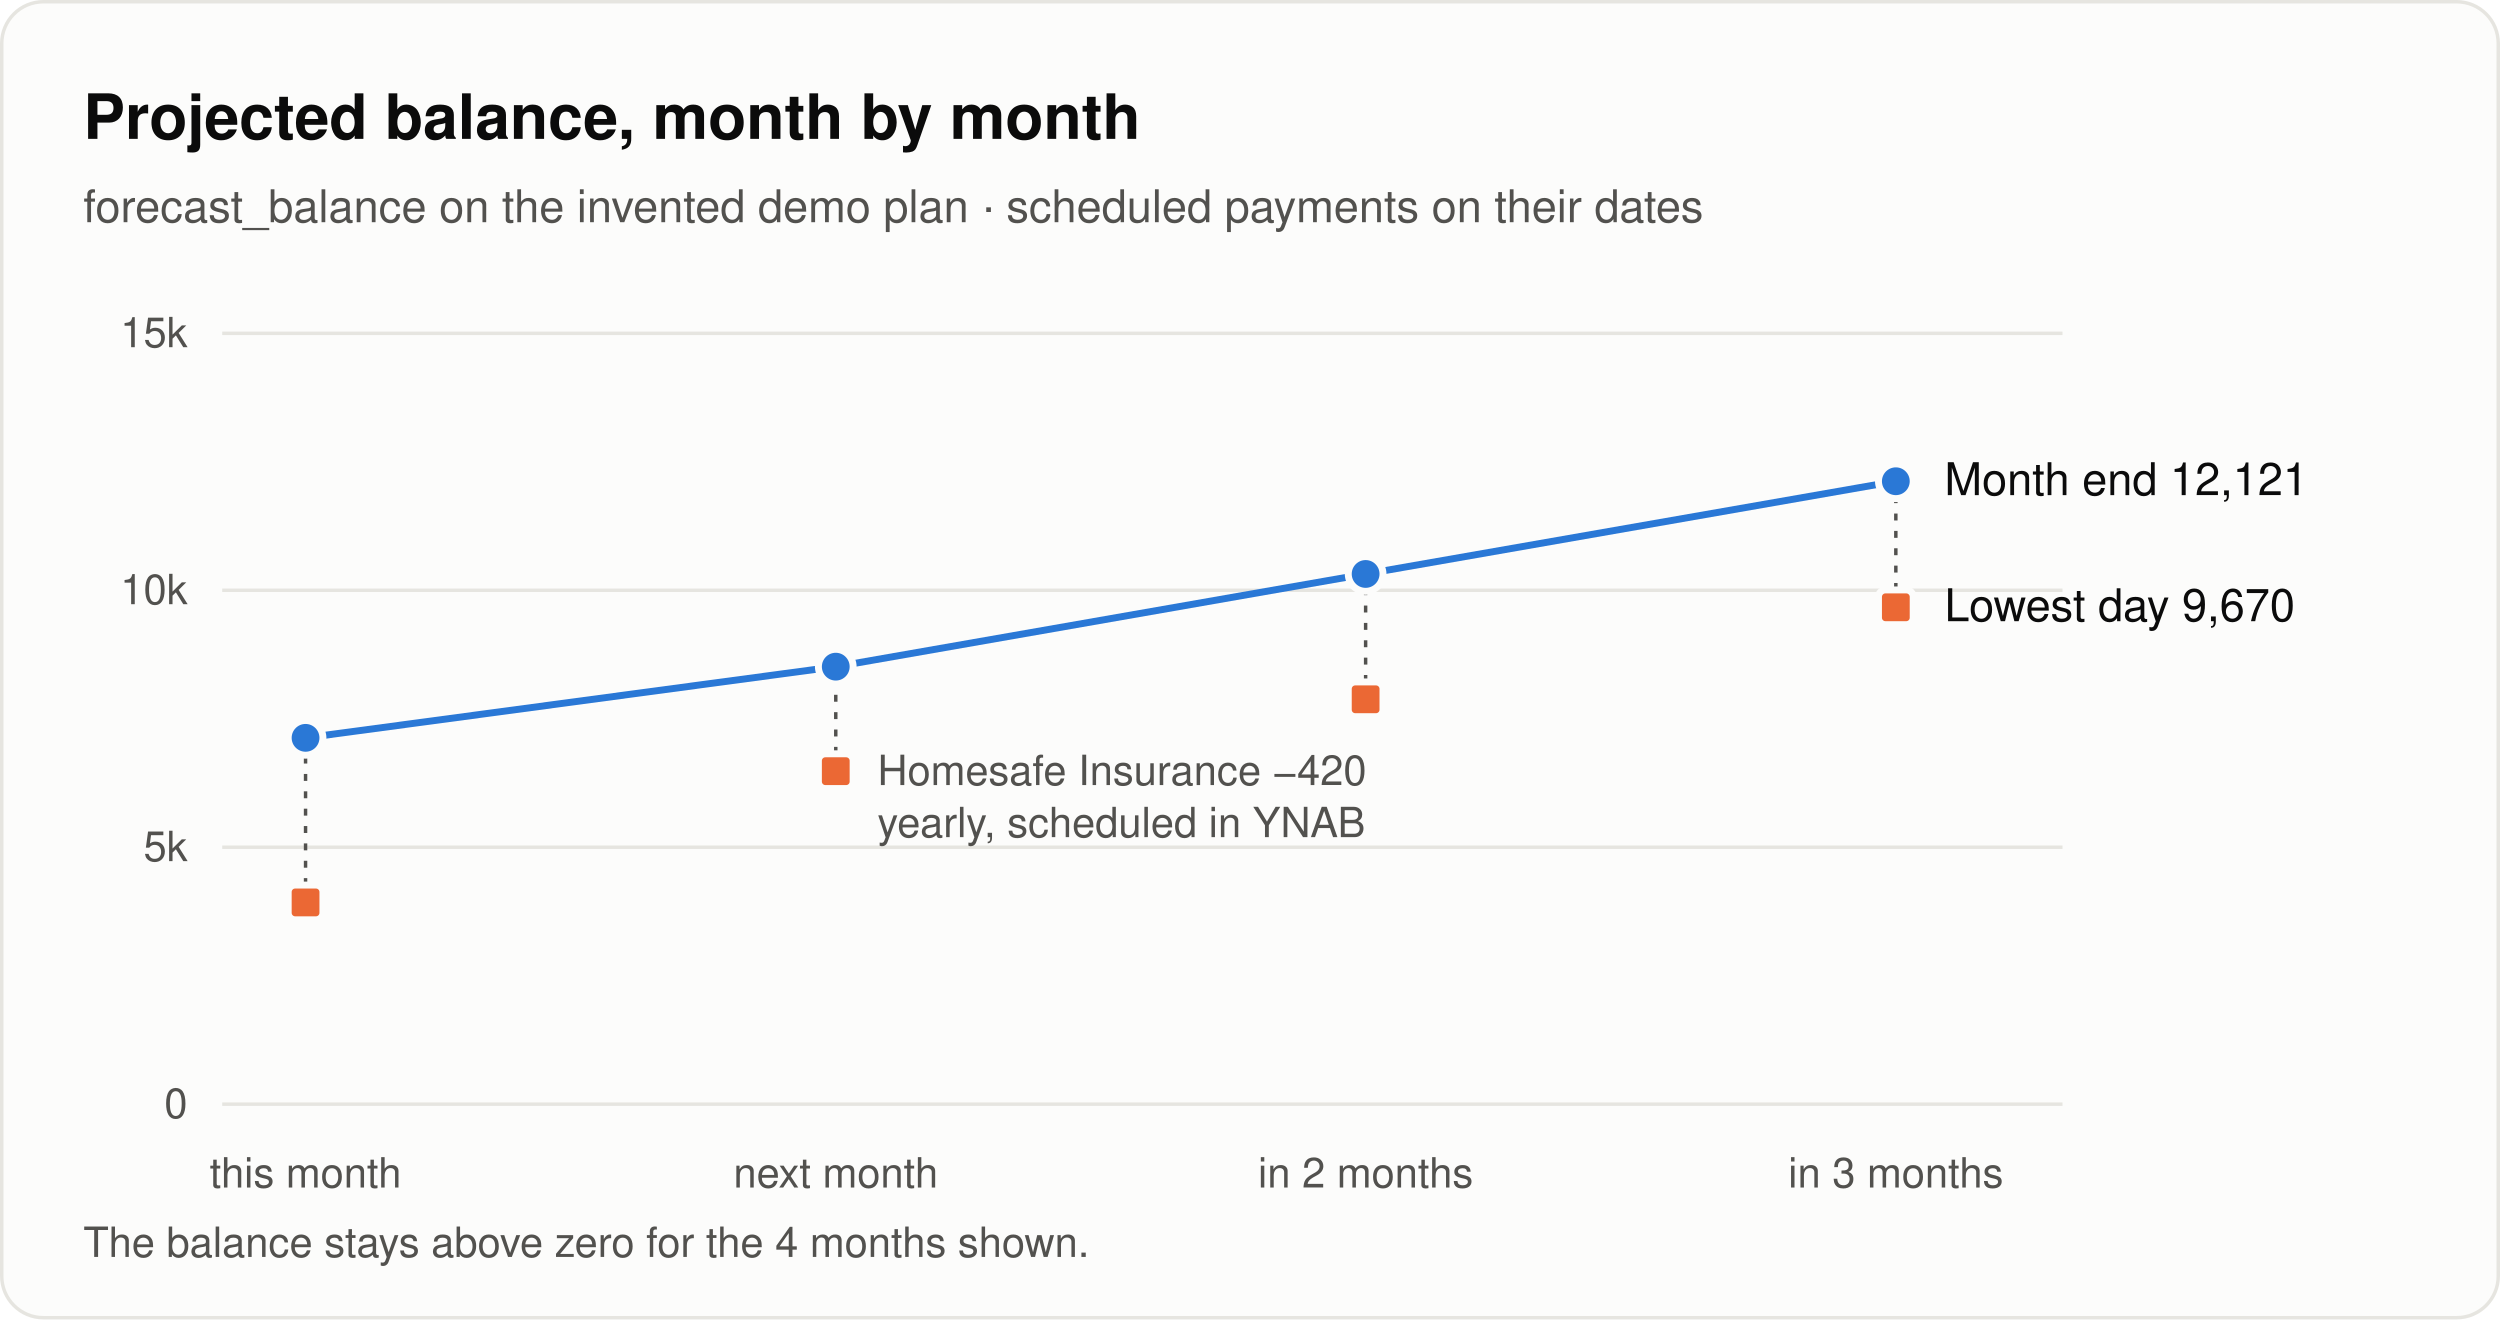
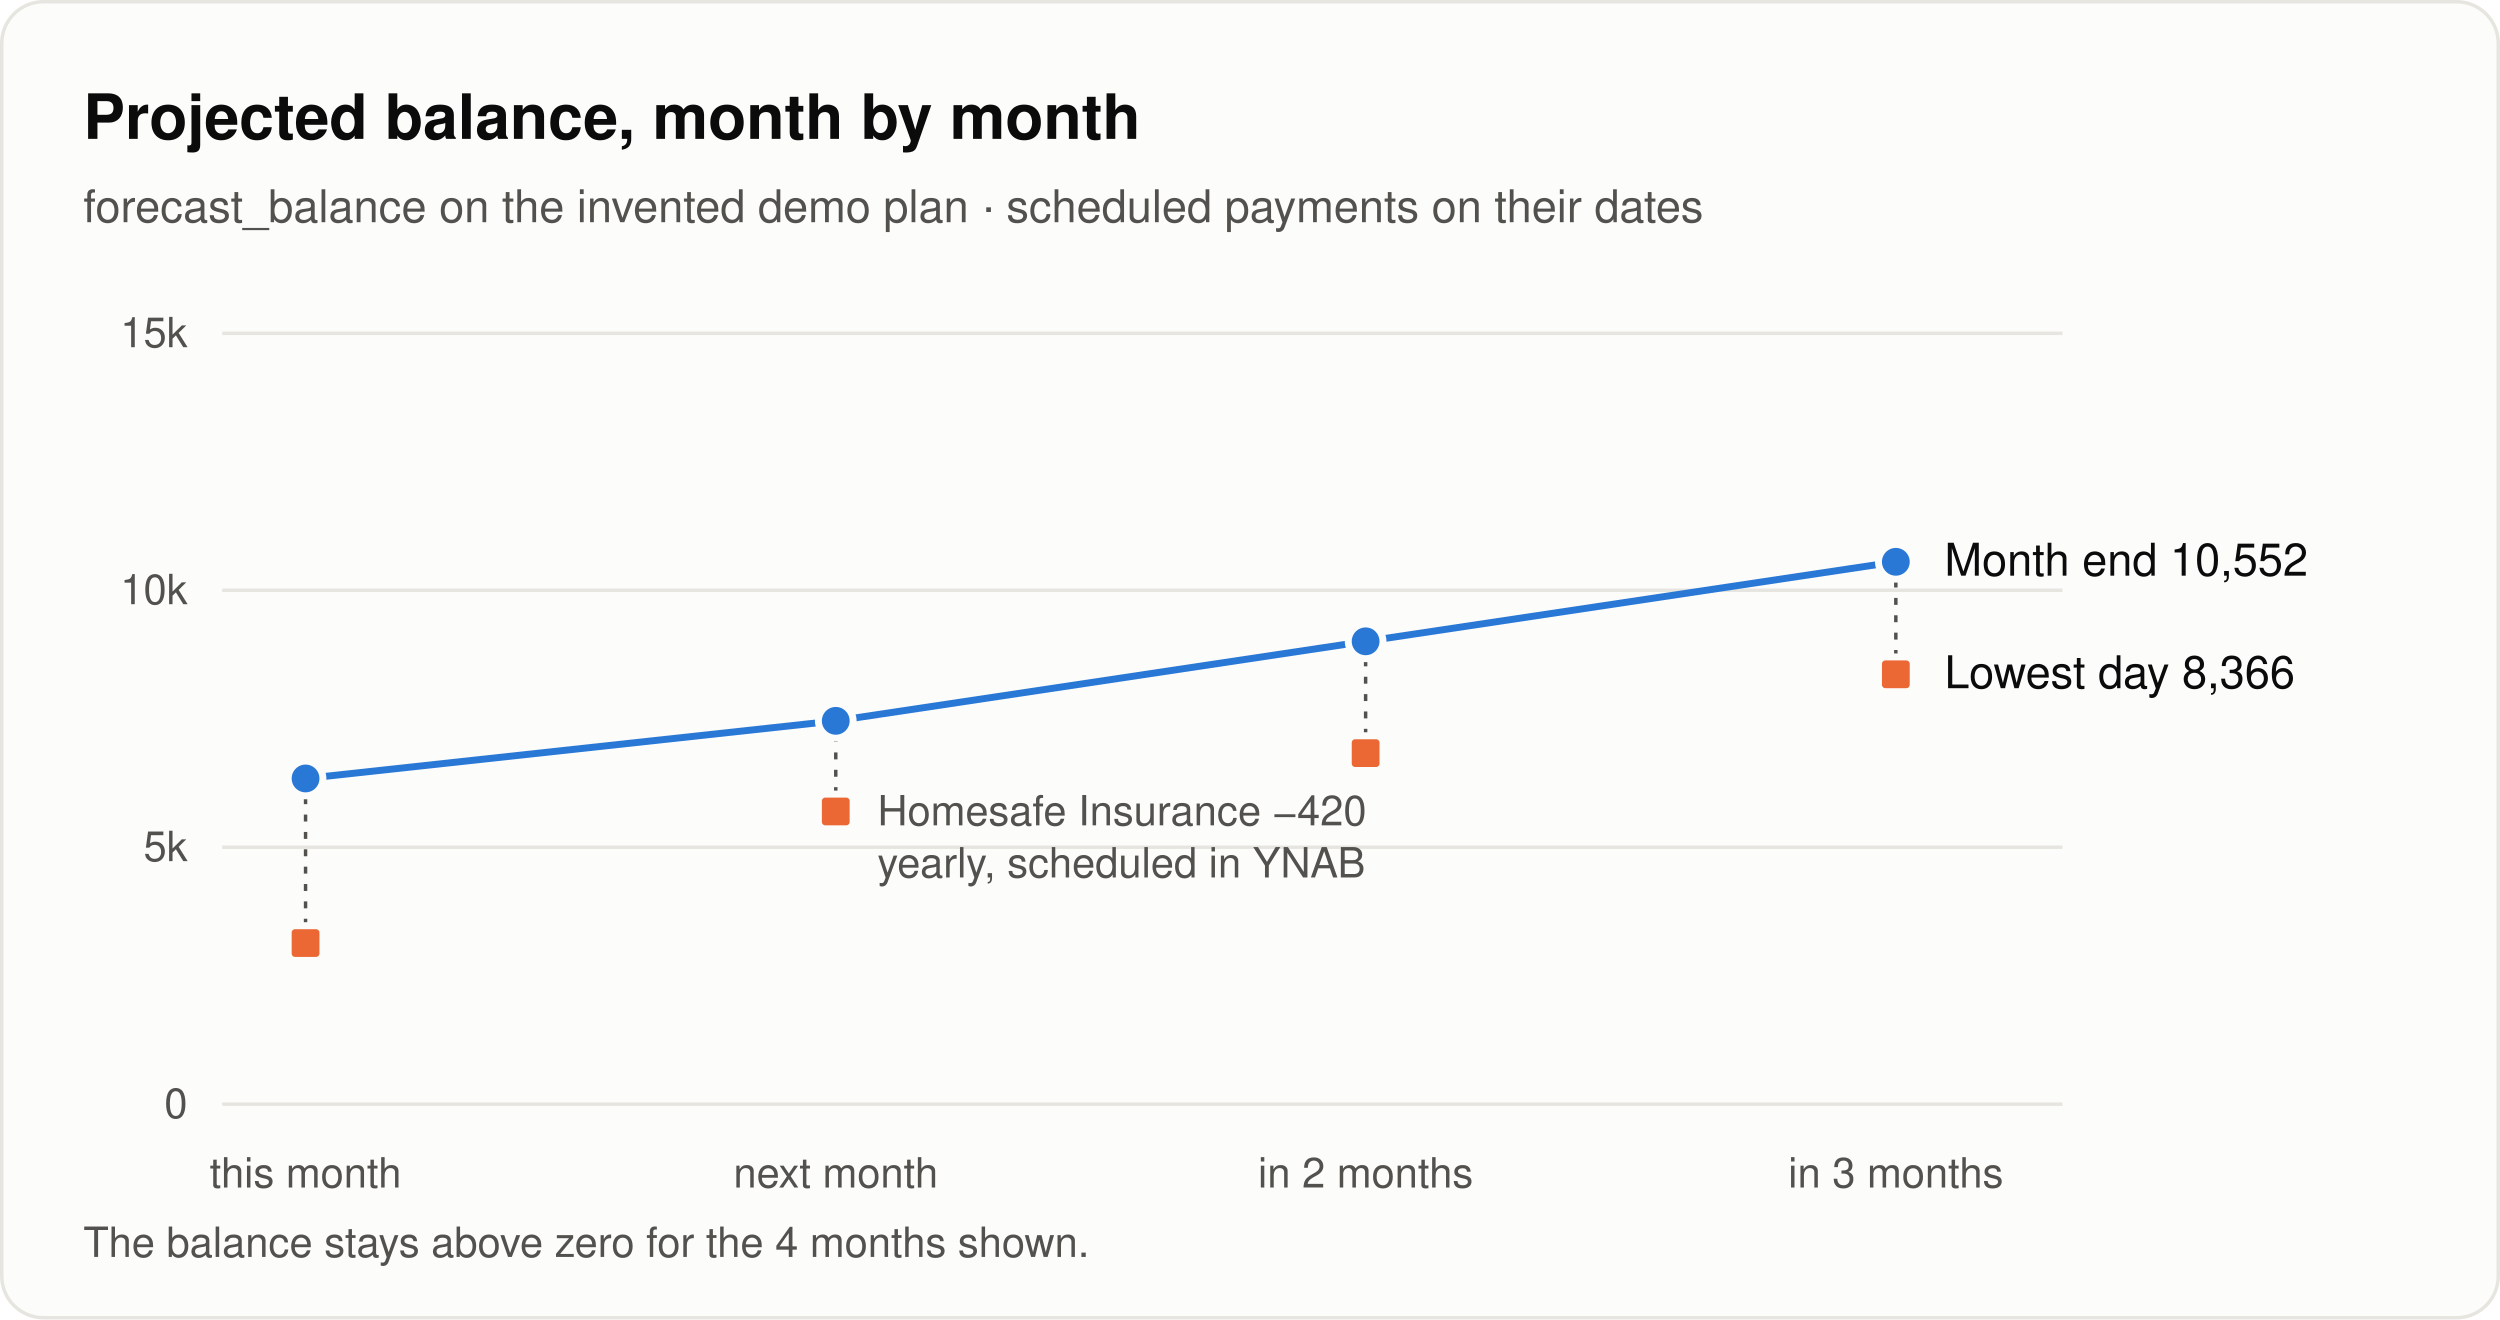
<svg xmlns="http://www.w3.org/2000/svg" width="720" height="380" viewBox="0 0 720 380" font-family="-apple-system, BlinkMacSystemFont, 'Segoe UI', Helvetica, Arial, sans-serif" role="img" aria-labelledby="title desc">
  <rect x="0.5" y="0.5" width="719" height="379" rx="12" fill="#fcfcfb" stroke="#e6e5e0" />
  <text x="24" y="40" font-size="18" font-weight="600" fill="#0b0b0b">Projected balance, month by month</text>
  <text x="24" y="64" font-size="13" fill="#52514e">forecast_balance on the invented demo plan · scheduled payments on their dates</text>
  <line x1="64" x2="594" y1="318.0" y2="318.0" stroke="#e6e5e0" stroke-width="1" />
  <text x="54" y="322.0" font-size="12" text-anchor="end" fill="#52514e">0</text>
  <line x1="64" x2="594" y1="244.0" y2="244.0" stroke="#e6e5e0" stroke-width="1" />
  <text x="54" y="248.0" font-size="12" text-anchor="end" fill="#52514e">5k</text>
  <line x1="64" x2="594" y1="170.0" y2="170.0" stroke="#e6e5e0" stroke-width="1" />
  <text x="54" y="174.0" font-size="12" text-anchor="end" fill="#52514e">10k</text>
  <line x1="64" x2="594" y1="96.0" y2="96.0" stroke="#e6e5e0" stroke-width="1" />
  <text x="54" y="100.0" font-size="12" text-anchor="end" fill="#52514e">15k</text>
  <text x="88.0" y="342" font-size="12" text-anchor="middle" fill="#52514e">this month</text>
-   <line x1="88.0" x2="88.0" y1="259.9" y2="212.5" stroke="#52514e" stroke-width="1" stroke-dasharray="2 3" />
+   <line x1="88.0" x2="88.0" y1="271.6" y2="224.2" stroke="#52514e" stroke-width="1" stroke-dasharray="2 3" />
  <text x="240.7" y="342" font-size="12" text-anchor="middle" fill="#52514e">next month</text>
-   <line x1="240.7" x2="240.7" y1="222.1" y2="192.0" stroke="#52514e" stroke-width="1" stroke-dasharray="2 3" />
+   <line x1="240.7" x2="240.7" y1="233.7" y2="207.6" stroke="#52514e" stroke-width="1" stroke-dasharray="2 3" />
  <text x="393.3" y="342" font-size="12" text-anchor="middle" fill="#52514e">in 2 months</text>
-   <line x1="393.3" x2="393.3" y1="201.4" y2="165.3" stroke="#52514e" stroke-width="1" stroke-dasharray="2 3" />
+   <line x1="393.3" x2="393.3" y1="216.9" y2="184.7" stroke="#52514e" stroke-width="1" stroke-dasharray="2 3" />
  <text x="546.0" y="342" font-size="12" text-anchor="middle" fill="#52514e">in 3 months</text>
-   <line x1="546.0" x2="546.0" y1="174.9" y2="138.6" stroke="#52514e" stroke-width="1" stroke-dasharray="2 3" />
-   <polyline points="88.0,212.5 240.7,192.0 393.3,165.3 546.0,138.6" fill="none" stroke="#2a78d6" stroke-width="2" stroke-linejoin="round" />
-   <circle cx="88.0" cy="212.5" r="5" fill="#2a78d6" stroke="#fcfcfb" stroke-width="2" />
-   <rect x="83.0" y="254.9" width="10" height="10" rx="2" fill="#eb6834" stroke="#fcfcfb" stroke-width="2" />
-   <circle cx="240.7" cy="192.0" r="5" fill="#2a78d6" stroke="#fcfcfb" stroke-width="2" />
-   <rect x="235.7" y="217.1" width="10" height="10" rx="2" fill="#eb6834" stroke="#fcfcfb" stroke-width="2" />
-   <circle cx="393.3" cy="165.3" r="5" fill="#2a78d6" stroke="#fcfcfb" stroke-width="2" />
-   <rect x="388.3" y="196.4" width="10" height="10" rx="2" fill="#eb6834" stroke="#fcfcfb" stroke-width="2" />
-   <circle cx="546.0" cy="138.6" r="5" fill="#2a78d6" stroke="#fcfcfb" stroke-width="2" />
-   <rect x="541.0" y="169.9" width="10" height="10" rx="2" fill="#eb6834" stroke="#fcfcfb" stroke-width="2" />
-   <text x="560.0" y="142.6" font-size="13" fill="#0b0b0b">Month end 12,121</text>
-   <text x="560.0" y="178.9" font-size="13" fill="#0b0b0b">Lowest day 9,670</text>
-   <text x="252.7" y="226.1" font-size="12" fill="#52514e">
+   <line x1="546.0" x2="546.0" y1="194.2" y2="161.8" stroke="#52514e" stroke-width="1" stroke-dasharray="2 3" />
+   <polyline points="88.0,224.2 240.7,207.6 393.3,184.7 546.0,161.8" fill="none" stroke="#2a78d6" stroke-width="2" stroke-linejoin="round" />
+   <circle cx="88.0" cy="224.2" r="5" fill="#2a78d6" stroke="#fcfcfb" stroke-width="2" />
+   <rect x="83.0" y="266.6" width="10" height="10" rx="2" fill="#eb6834" stroke="#fcfcfb" stroke-width="2" />
+   <circle cx="240.7" cy="207.6" r="5" fill="#2a78d6" stroke="#fcfcfb" stroke-width="2" />
+   <rect x="235.7" y="228.7" width="10" height="10" rx="2" fill="#eb6834" stroke="#fcfcfb" stroke-width="2" />
+   <circle cx="393.3" cy="184.7" r="5" fill="#2a78d6" stroke="#fcfcfb" stroke-width="2" />
+   <rect x="388.3" y="211.9" width="10" height="10" rx="2" fill="#eb6834" stroke="#fcfcfb" stroke-width="2" />
+   <circle cx="546.0" cy="161.8" r="5" fill="#2a78d6" stroke="#fcfcfb" stroke-width="2" />
+   <rect x="541.0" y="189.2" width="10" height="10" rx="2" fill="#eb6834" stroke="#fcfcfb" stroke-width="2" />
+   <text x="560.0" y="165.8" font-size="13" fill="#0b0b0b">Month end 10,552</text>
+   <text x="560.0" y="198.2" font-size="13" fill="#0b0b0b">Lowest day 8,366</text>
+   <text x="252.7" y="237.7" font-size="12" fill="#52514e">
    <tspan>Homesafe Insurance −420</tspan>
    <tspan x="252.7" dy="15">yearly, scheduled in YNAB</tspan>
  </text>
  <text x="24" y="362" font-size="12" fill="#52514e">The balance stays above zero for the 4 months shown.</text>
</svg>
